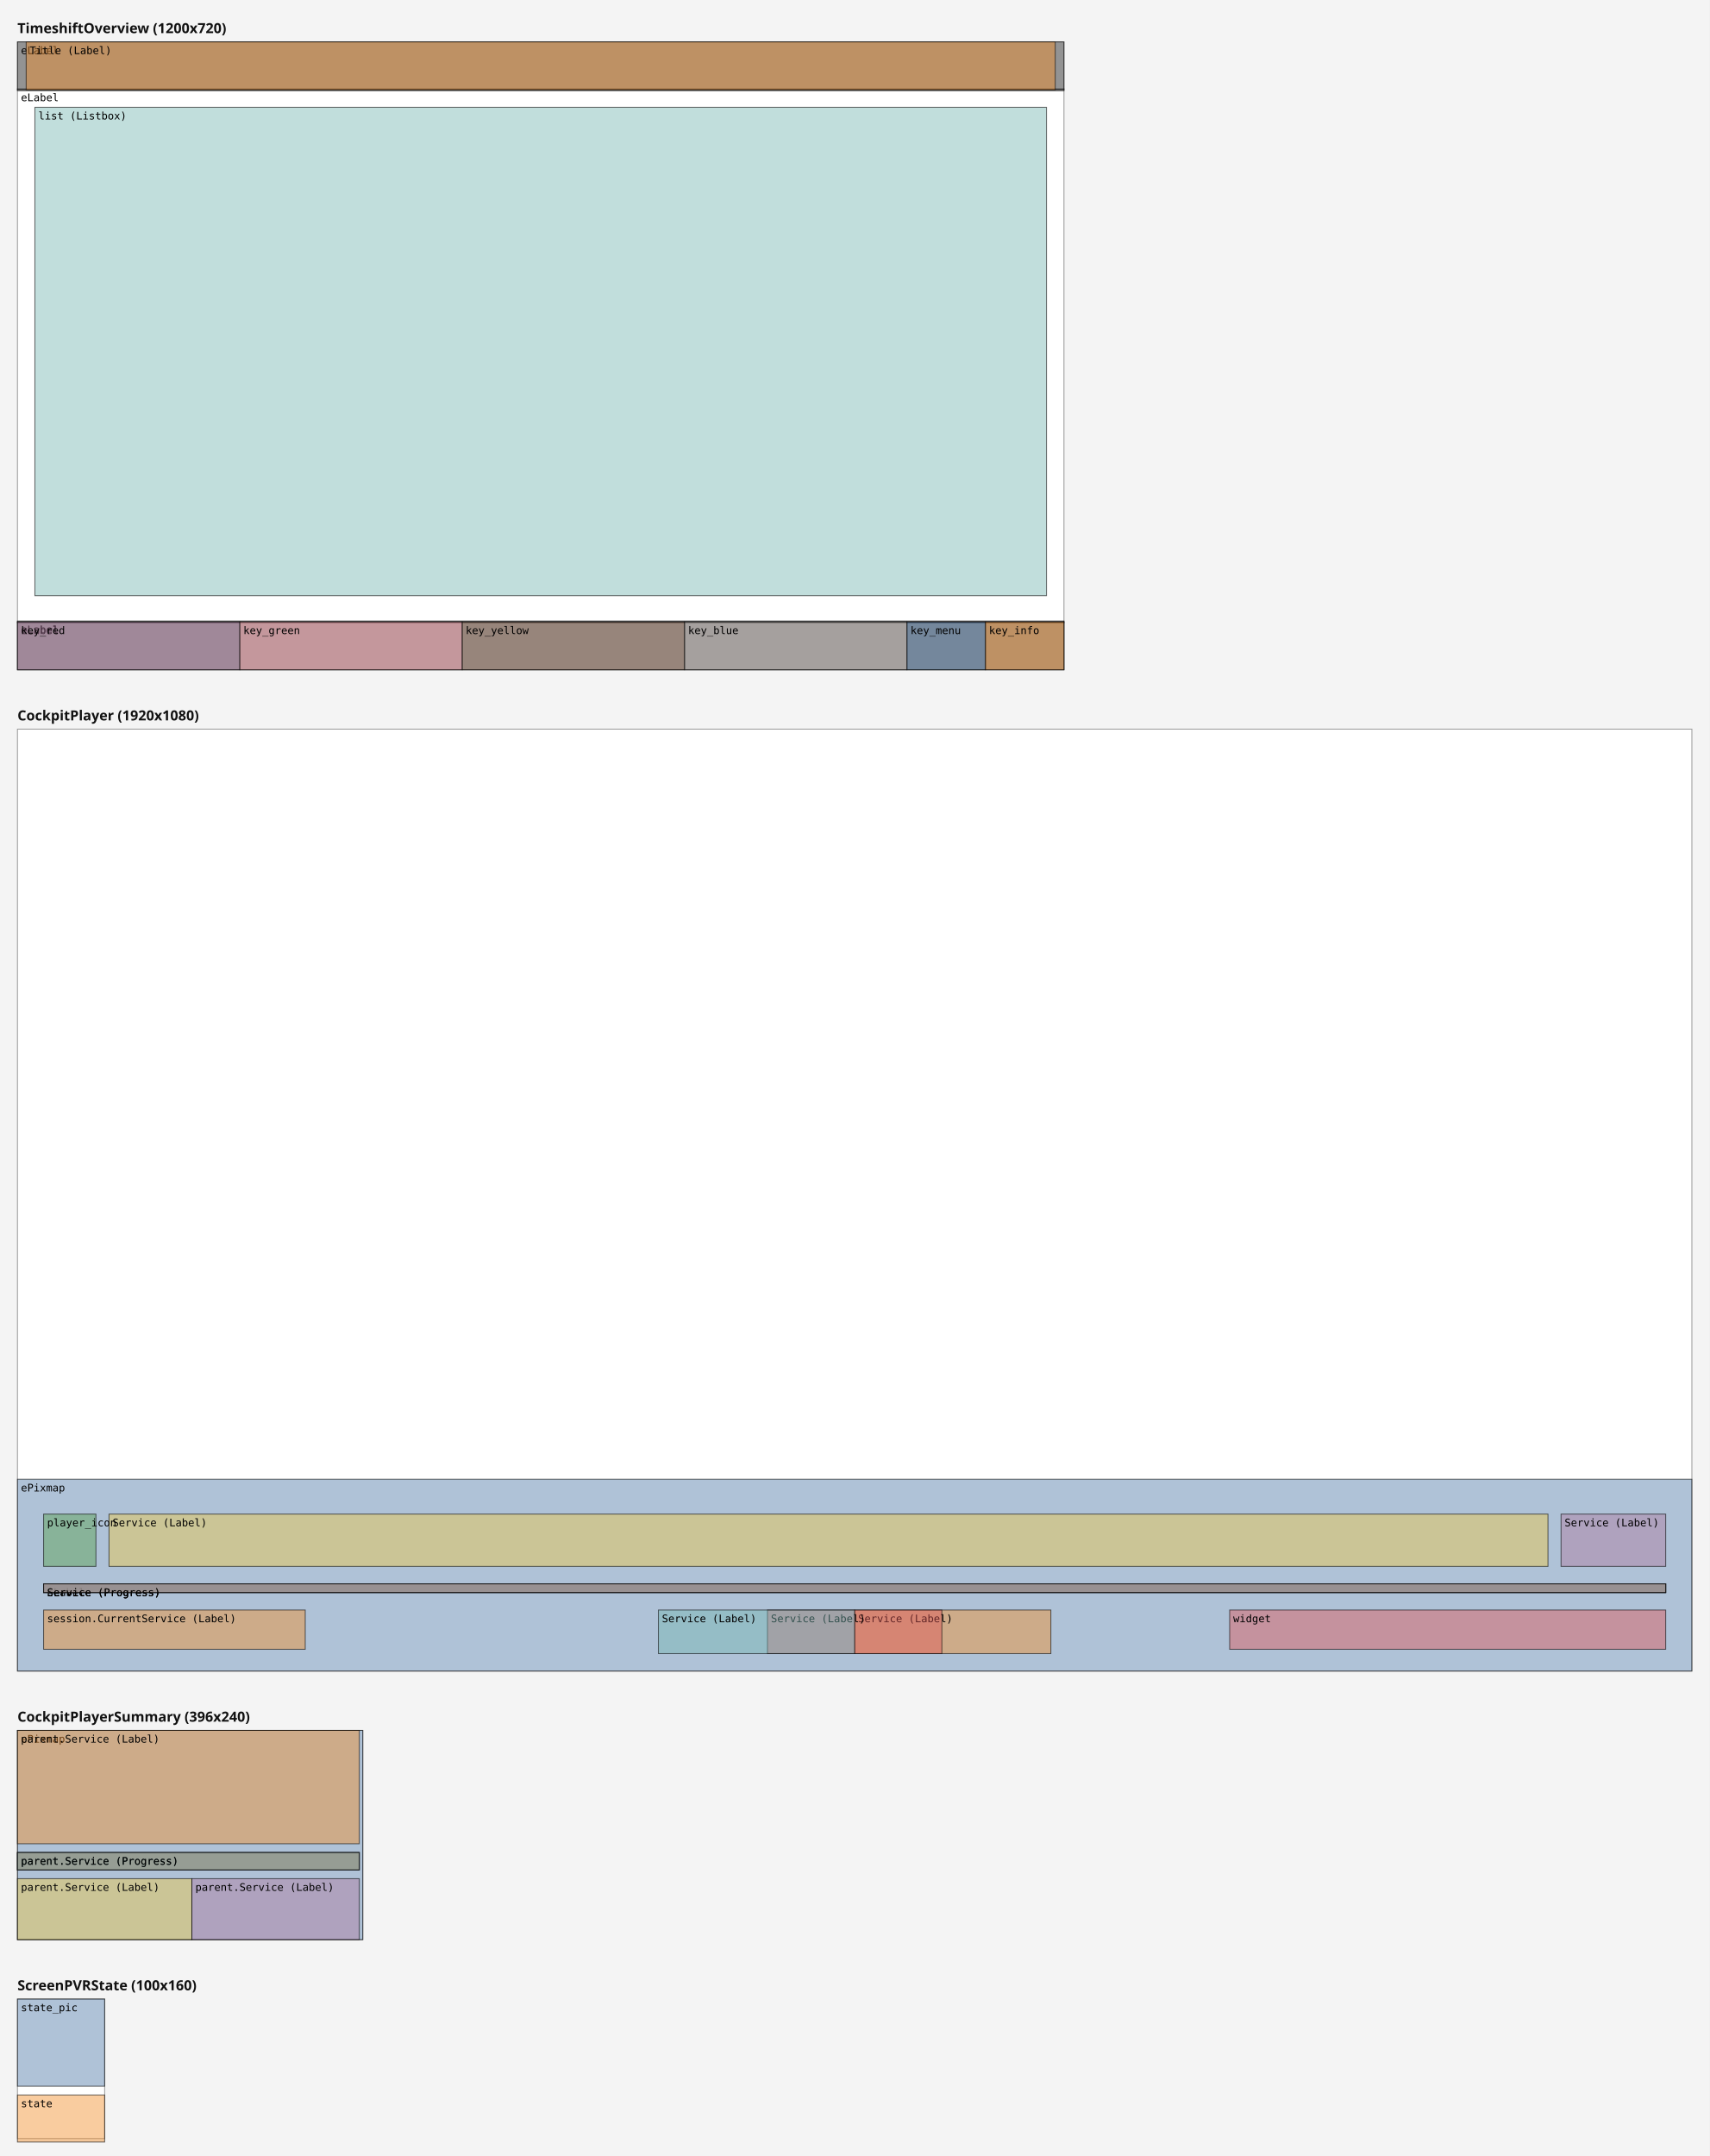
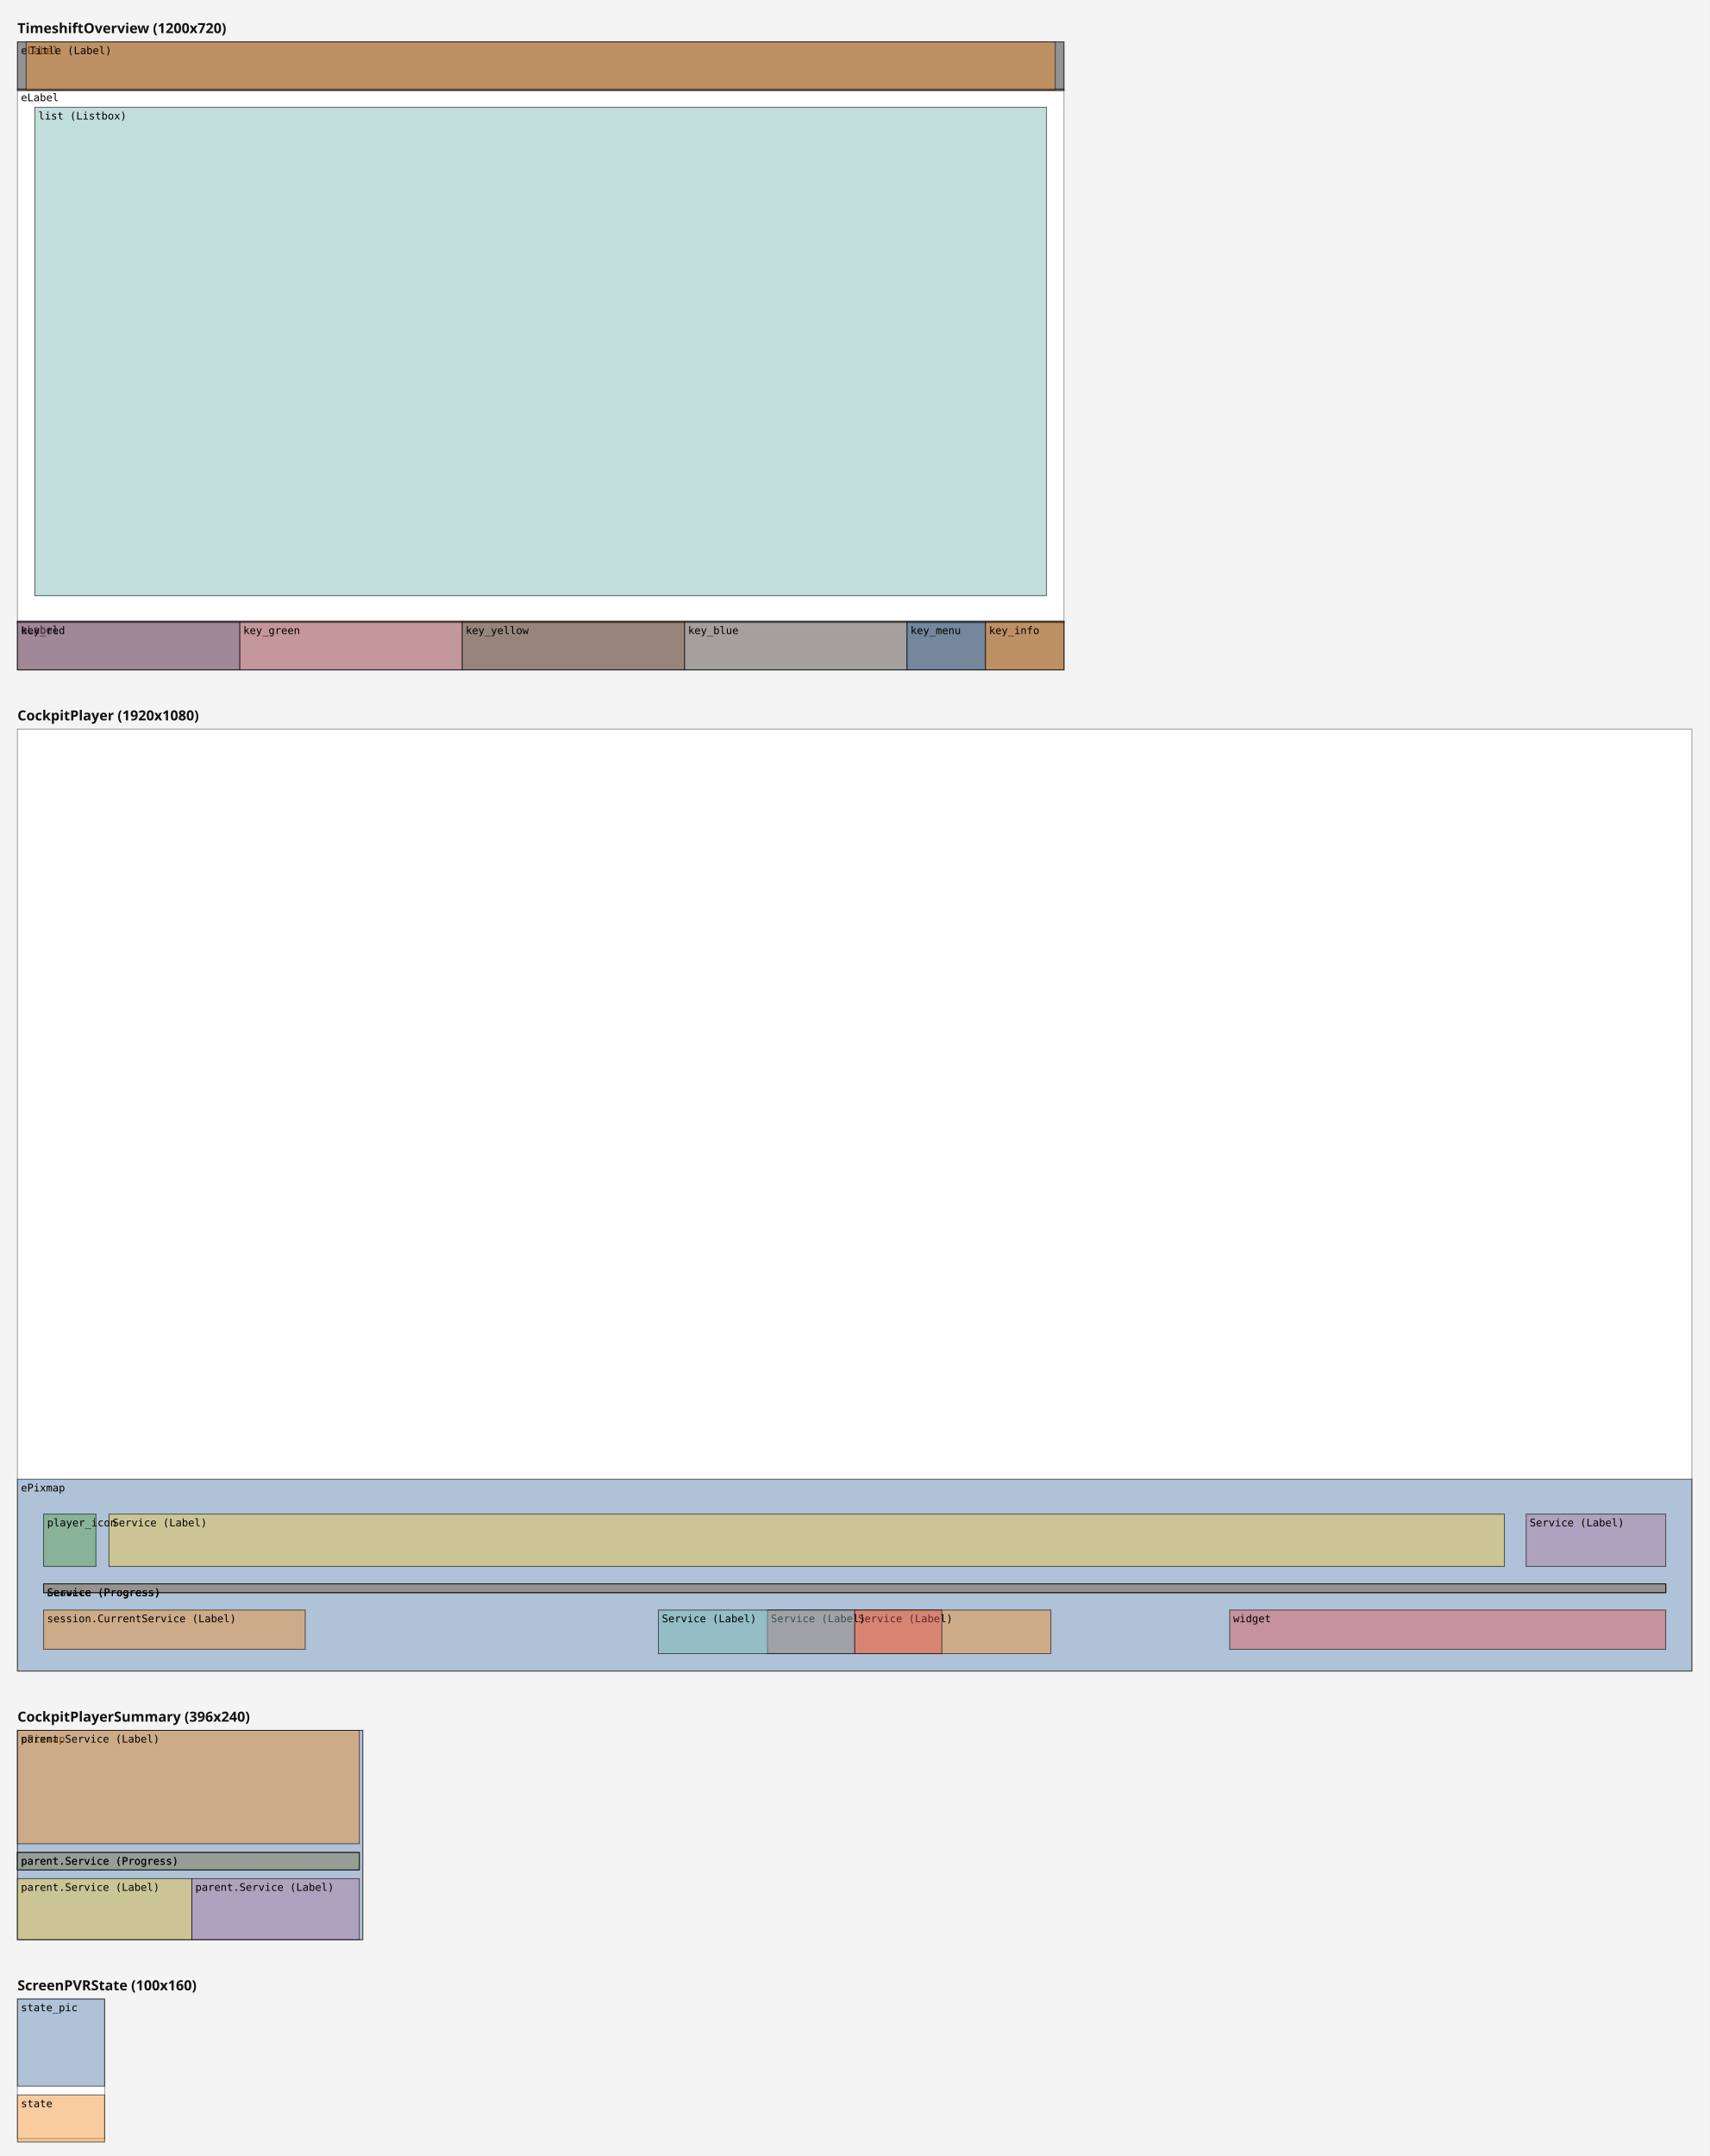
<svg xmlns="http://www.w3.org/2000/svg" width="1960" height="2472" viewBox="0 0 1960 2472">
  <rect x="0" y="0" width="1960" height="2472" fill="#f4f4f4" />
  <text x="20" y="38" font-family="sans-serif" font-size="16" font-weight="bold" fill="#111111">TimeshiftOverview (1200x720)</text>
  <g data-screen="0" transform="translate(20,48)">
    <rect x="0" y="0" width="1200" height="720" fill="#ffffff" stroke="#999999" stroke-width="1" />
    <g>
      <rect data-ref="0:0" x="0" y="0" width="1200" height="55" fill="#101010" fill-opacity="0.45" stroke="#000000" stroke-opacity="0.6" stroke-width="1" />
      <text x="4" y="14" font-family="monospace" font-size="12" fill="#000000">eLabel</text>
    </g>
    <g>
      <rect data-ref="0:2" x="0" y="54" width="1200" height="2" fill="#404040" fill-opacity="0.45" stroke="#000000" stroke-opacity="0.6" stroke-width="1" />
      <text x="4" y="68" font-family="monospace" font-size="12" fill="#000000">eLabel</text>
    </g>
    <g>
      <rect data-ref="0:3" x="20" y="75" width="1160" height="560" fill="#76b7b2" fill-opacity="0.45" stroke="#000000" stroke-opacity="0.6" stroke-width="1" />
      <text x="24" y="89" font-family="monospace" font-size="12" fill="#000000">list (Listbox)</text>
    </g>
    <g>
      <rect data-ref="0:4" x="0" y="664" width="1200" height="2" fill="#404040" fill-opacity="0.45" stroke="#000000" stroke-opacity="0.6" stroke-width="1" />
      <text x="4" y="678" font-family="monospace" font-size="12" fill="#000000">eLabel</text>
    </g>
    <g>
      <rect data-ref="0:5" x="0" y="665" width="1200" height="55" fill="#101010" fill-opacity="0.45" stroke="#000000" stroke-opacity="0.6" stroke-width="1" />
      <text x="4" y="679" font-family="monospace" font-size="12" fill="#000000">eLabel</text>
    </g>
    <g>
      <rect data-ref="0:1" x="10" y="0" width="1180" height="55" fill="#f28e2b" fill-opacity="0.45" stroke="#000000" stroke-opacity="0.6" stroke-width="1" />
      <text x="14" y="14" font-family="monospace" font-size="12" fill="#000000">Title (Label)</text>
    </g>
    <g>
      <rect data-ref="0:6" x="0" y="665" width="255" height="55" fill="#b07aa1" fill-opacity="0.45" stroke="#000000" stroke-opacity="0.6" stroke-width="1" />
      <text x="4" y="679" font-family="monospace" font-size="12" fill="#000000">key_red</text>
    </g>
    <g>
      <rect data-ref="0:7" x="255" y="665" width="255" height="55" fill="#ff9da7" fill-opacity="0.45" stroke="#000000" stroke-opacity="0.6" stroke-width="1" />
      <text x="259" y="679" font-family="monospace" font-size="12" fill="#000000">key_green</text>
    </g>
    <g>
      <rect data-ref="0:8" x="510" y="665" width="255" height="55" fill="#9c755f" fill-opacity="0.45" stroke="#000000" stroke-opacity="0.6" stroke-width="1" />
      <text x="514" y="679" font-family="monospace" font-size="12" fill="#000000">key_yellow</text>
    </g>
    <g>
      <rect data-ref="0:9" x="765" y="665" width="255" height="55" fill="#bab0ac" fill-opacity="0.45" stroke="#000000" stroke-opacity="0.6" stroke-width="1" />
      <text x="769" y="679" font-family="monospace" font-size="12" fill="#000000">key_blue</text>
    </g>
    <g>
      <rect data-ref="0:10" x="1020" y="665" width="90" height="55" fill="#4e79a7" fill-opacity="0.45" stroke="#000000" stroke-opacity="0.6" stroke-width="1" />
      <text x="1024" y="679" font-family="monospace" font-size="12" fill="#000000">key_menu</text>
    </g>
    <g>
      <rect data-ref="0:11" x="1110" y="665" width="90" height="55" fill="#f28e2b" fill-opacity="0.45" stroke="#000000" stroke-opacity="0.6" stroke-width="1" />
      <text x="1114" y="679" font-family="monospace" font-size="12" fill="#000000">key_info</text>
    </g>
  </g>
  <text x="20" y="826" font-family="sans-serif" font-size="16" font-weight="bold" fill="#111111">CockpitPlayer (1920x1080)</text>
  <g data-screen="1" transform="translate(20,836)">
    <rect x="0" y="0" width="1920" height="1080" fill="#ffffff" stroke="#999999" stroke-width="1" />
    <g>
      <rect data-ref="1:0" x="0" y="860" width="1920" height="220" fill="#4e79a7" fill-opacity="0.45" stroke="#000000" stroke-opacity="0.6" stroke-width="1" />
      <text x="4" y="874" font-family="monospace" font-size="12" fill="#000000">ePixmap</text>
    </g>
    <g>
      <rect data-ref="1:1" x="960" y="1010" width="225" height="50" fill="#f28e2b" fill-opacity="0.45" stroke="#000000" stroke-opacity="0.6" stroke-width="1" />
      <text x="964" y="1024" font-family="monospace" font-size="12" fill="#000000">Service (Label)</text>
    </g>
    <g>
      <rect data-ref="1:2" x="860" y="1010" width="200" height="50" fill="#e15759" fill-opacity="0.45" stroke="#000000" stroke-opacity="0.6" stroke-width="1" />
      <text x="864" y="1024" font-family="monospace" font-size="12" fill="#000000">Service (Label)</text>
    </g>
    <g>
      <rect data-ref="1:3" x="735" y="1010" width="225" height="50" fill="#76b7b2" fill-opacity="0.45" stroke="#000000" stroke-opacity="0.6" stroke-width="1" />
      <text x="739" y="1024" font-family="monospace" font-size="12" fill="#000000">Service (Label)</text>
    </g>
    <g>
-       <rect data-ref="1:5" x="105" y="900" width="1650" height="60" fill="#edc948" fill-opacity="0.45" stroke="#000000" stroke-opacity="0.6" stroke-width="1" />
+       <rect data-ref="1:5" x="105" y="900" width="1600" height="60" fill="#edc948" fill-opacity="0.45" stroke="#000000" stroke-opacity="0.6" stroke-width="1" />
      <text x="109" y="914" font-family="monospace" font-size="12" fill="#000000">Service (Label)</text>
    </g>
    <g>
-       <rect data-ref="1:6" x="1770" y="900" width="120" height="60" fill="#b07aa1" fill-opacity="0.45" stroke="#000000" stroke-opacity="0.6" stroke-width="1" />
-       <text x="1774" y="914" font-family="monospace" font-size="12" fill="#000000">Service (Label)</text>
+       <rect data-ref="1:6" x="1730" y="900" width="160" height="60" fill="#b07aa1" fill-opacity="0.45" stroke="#000000" stroke-opacity="0.6" stroke-width="1" />
+       <text x="1734" y="914" font-family="monospace" font-size="12" fill="#000000">Service (Label)</text>
    </g>
    <g>
      <rect data-ref="1:7" x="30" y="980" width="1860" height="10" fill="#303030" fill-opacity="0.45" stroke="#000000" stroke-opacity="0.6" stroke-width="1" />
      <text x="34" y="994" font-family="monospace" font-size="12" fill="#000000">eLabel</text>
    </g>
    <g>
      <rect data-ref="1:10" x="30" y="980" width="1860" height="10" fill="#4e79a7" fill-opacity="0.45" stroke="#000000" stroke-opacity="0.6" stroke-width="1" />
      <text x="34" y="994" font-family="monospace" font-size="12" fill="#000000">Service (Progress)</text>
    </g>
    <g>
      <rect data-ref="1:4" x="30" y="900" width="60" height="60" fill="#59a14f" fill-opacity="0.45" stroke="#000000" stroke-opacity="0.6" stroke-width="1" />
      <text x="34" y="914" font-family="monospace" font-size="12" fill="#000000">player_icon</text>
    </g>
    <g>
      <rect data-ref="1:8" x="30" y="980" width="1860" height="10" fill="#9c755f" fill-opacity="0.45" stroke="#000000" stroke-opacity="0.6" stroke-width="1" />
      <text x="34" y="994" font-family="monospace" font-size="12" fill="#000000">Service (Progress)</text>
    </g>
    <g>
      <rect data-ref="1:11" x="30" y="1010" width="300" height="45" fill="#f28e2b" fill-opacity="0.45" stroke="#000000" stroke-opacity="0.6" stroke-width="1" />
      <text x="34" y="1024" font-family="monospace" font-size="12" fill="#000000">session.CurrentService (Label)</text>
    </g>
    <g>
      <rect data-ref="1:9" x="30" y="980" width="1860" height="10" fill="#bab0ac" fill-opacity="0.45" stroke="#000000" stroke-opacity="0.6" stroke-width="1" />
      <text x="34" y="994" font-family="monospace" font-size="12" fill="#000000">Service (Progress)</text>
    </g>
    <g>
      <rect data-ref="1:12" x="1390" y="1010" width="500" height="45" fill="#e15759" fill-opacity="0.45" stroke="#000000" stroke-opacity="0.6" stroke-width="1" />
      <text x="1394" y="1024" font-family="monospace" font-size="12" fill="#000000">widget</text>
    </g>
  </g>
  <text x="20" y="1974" font-family="sans-serif" font-size="16" font-weight="bold" fill="#111111">CockpitPlayerSummary (396x240)</text>
  <g data-screen="2" transform="translate(20,1984)">
    <rect x="0" y="0" width="396" height="240" fill="#ffffff" stroke="#999999" stroke-width="1" />
    <g>
      <rect data-ref="2:0" x="0" y="0" width="396" height="240" fill="#4e79a7" fill-opacity="0.45" stroke="#000000" stroke-opacity="0.6" stroke-width="1" />
      <text x="4" y="14" font-family="monospace" font-size="12" fill="#000000">ePixmap</text>
    </g>
    <g>
      <rect data-ref="2:1" x="0" y="0" width="392" height="130" fill="#f28e2b" fill-opacity="0.45" stroke="#000000" stroke-opacity="0.6" stroke-width="1" />
      <text x="4" y="14" font-family="monospace" font-size="12" fill="#000000">parent.Service (Label)</text>
    </g>
    <g>
      <rect data-ref="2:5" x="0" y="170" width="200" height="70" fill="#edc948" fill-opacity="0.45" stroke="#000000" stroke-opacity="0.6" stroke-width="1" />
      <text x="4" y="184" font-family="monospace" font-size="12" fill="#000000">parent.Service (Label)</text>
    </g>
    <g>
      <rect data-ref="2:6" x="200" y="170" width="192" height="70" fill="#b07aa1" fill-opacity="0.45" stroke="#000000" stroke-opacity="0.6" stroke-width="1" />
      <text x="204" y="184" font-family="monospace" font-size="12" fill="#000000">parent.Service (Label)</text>
    </g>
    <g>
      <rect data-ref="2:4" x="0" y="140" width="392" height="20" fill="#59a14f" fill-opacity="0.45" stroke="#000000" stroke-opacity="0.6" stroke-width="1" />
      <text x="4" y="154" font-family="monospace" font-size="12" fill="#000000">parent.Service (Progress)</text>
    </g>
    <g>
      <rect data-ref="2:2" x="0" y="140" width="392" height="20" fill="#e15759" fill-opacity="0.45" stroke="#000000" stroke-opacity="0.6" stroke-width="1" />
      <text x="4" y="154" font-family="monospace" font-size="12" fill="#000000">parent.Service (Progress)</text>
    </g>
    <g>
      <rect data-ref="2:3" x="0" y="140" width="392" height="20" fill="#76b7b2" fill-opacity="0.45" stroke="#000000" stroke-opacity="0.6" stroke-width="1" />
      <text x="4" y="154" font-family="monospace" font-size="12" fill="#000000">parent.Service (Progress)</text>
    </g>
  </g>
  <text x="20" y="2282" font-family="sans-serif" font-size="16" font-weight="bold" fill="#111111">ScreenPVRState (100x160)</text>
  <g data-screen="3" transform="translate(20,2292)">
    <rect x="0" y="0" width="100" height="160" fill="#ffffff" stroke="#999999" stroke-width="1" />
    <g>
      <rect data-ref="3:0" x="0" y="0" width="100" height="100" fill="#4e79a7" fill-opacity="0.45" stroke="#000000" stroke-opacity="0.6" stroke-width="1" />
      <text x="4" y="14" font-family="monospace" font-size="12" fill="#000000">state_pic</text>
    </g>
    <g>
      <rect data-ref="3:1" x="0" y="110" width="100" height="54" fill="#f28e2b" fill-opacity="0.45" stroke="#000000" stroke-opacity="0.6" stroke-width="1" />
      <text x="4" y="124" font-family="monospace" font-size="12" fill="#000000">state</text>
    </g>
  </g>
</svg>
